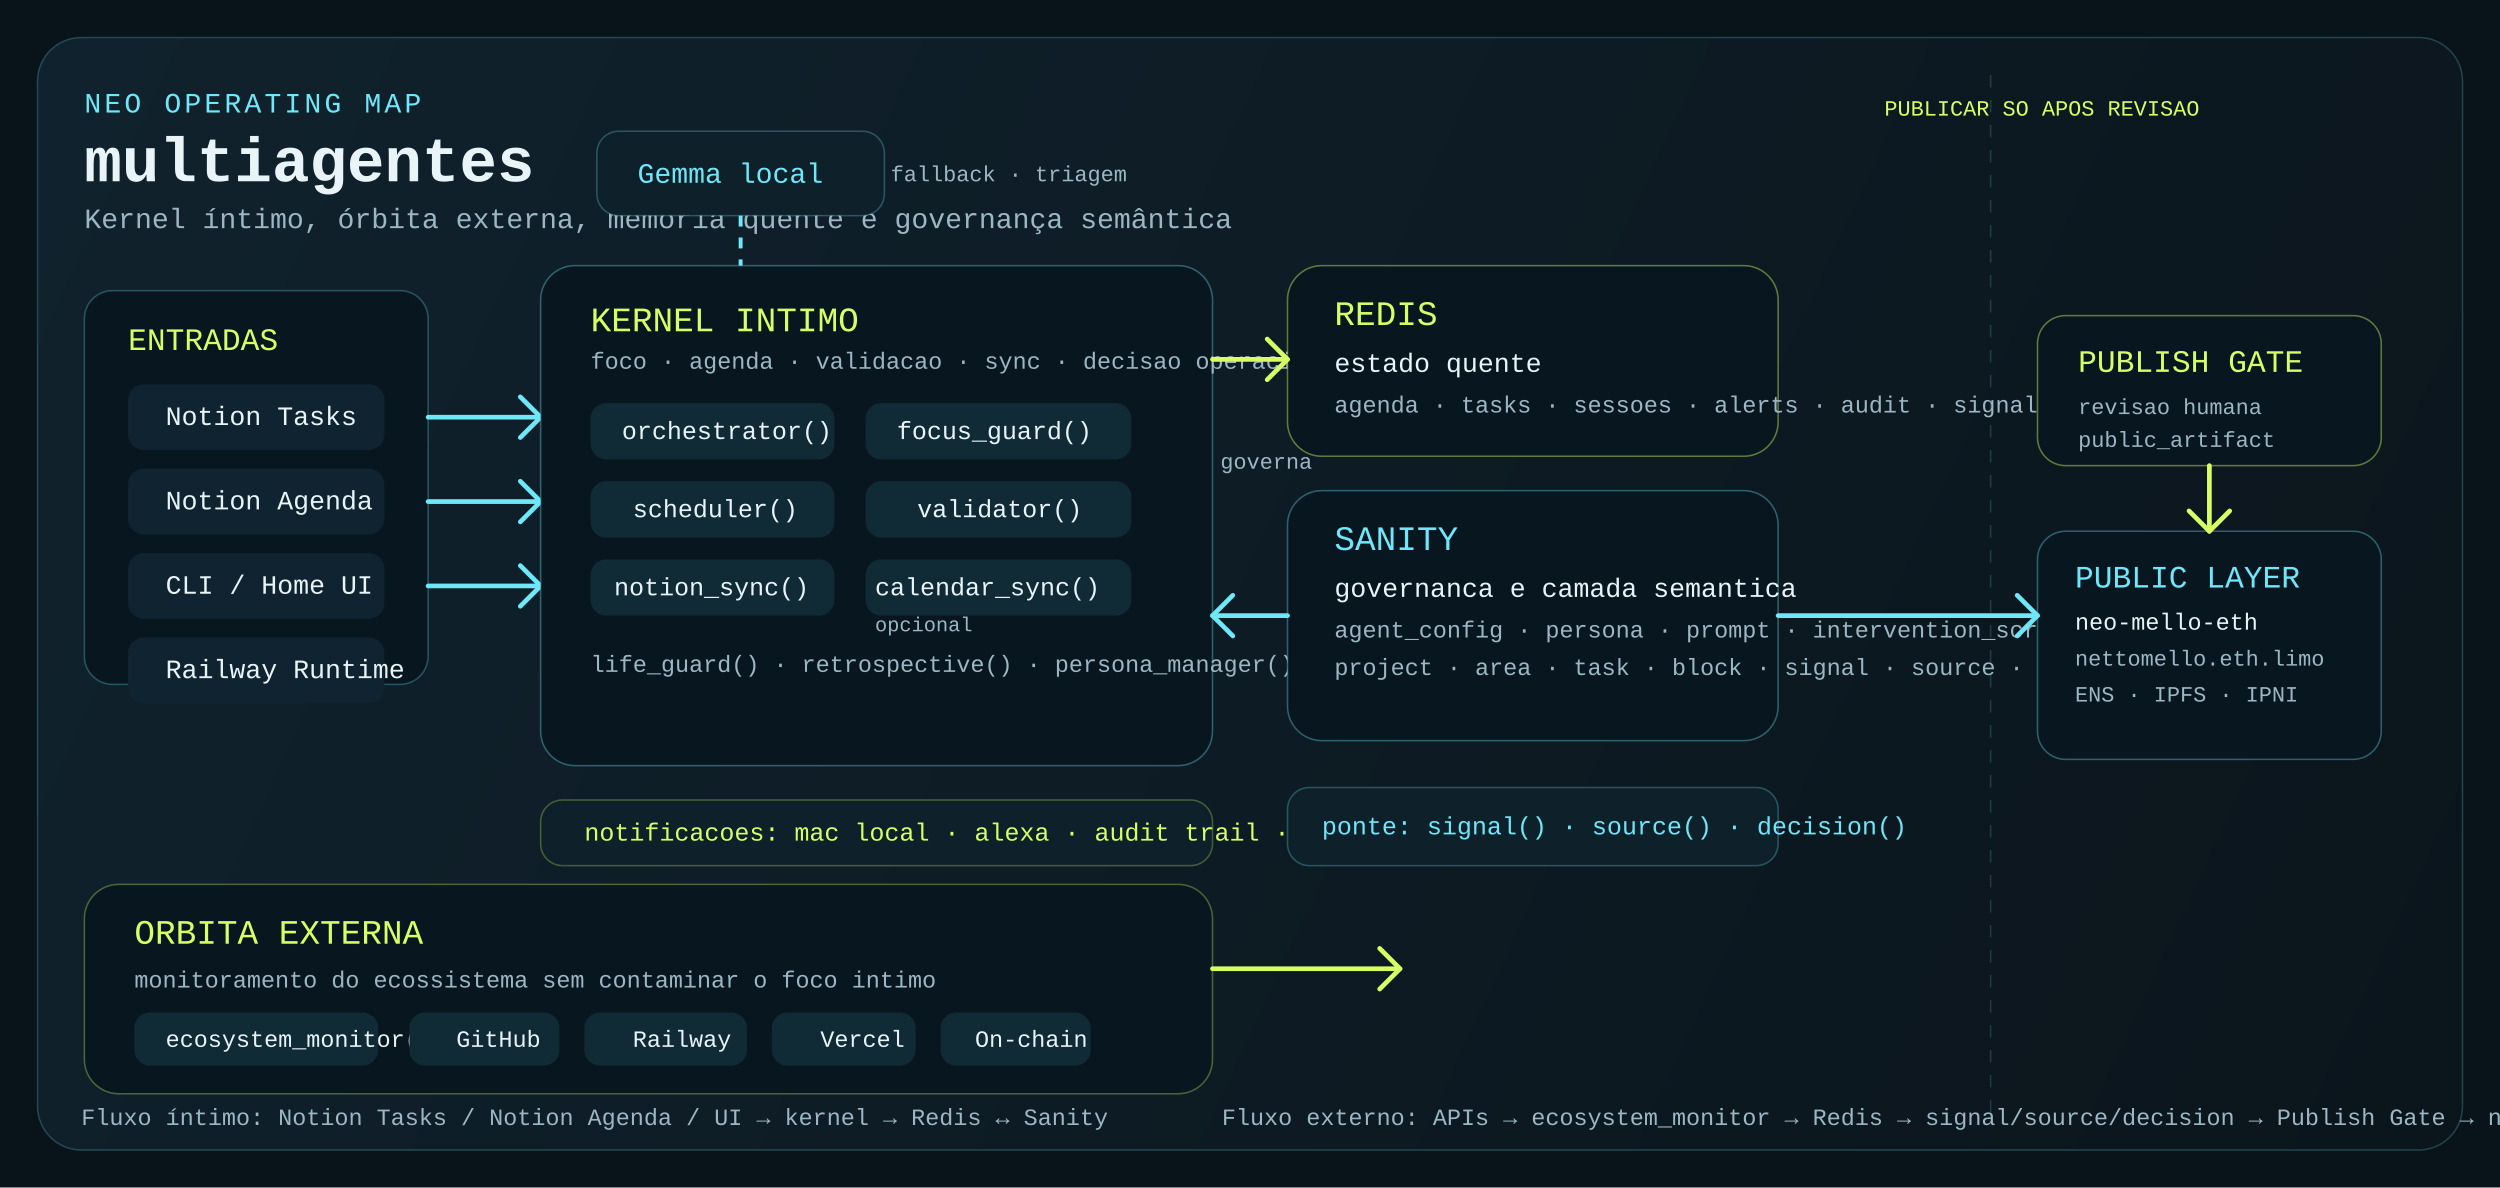
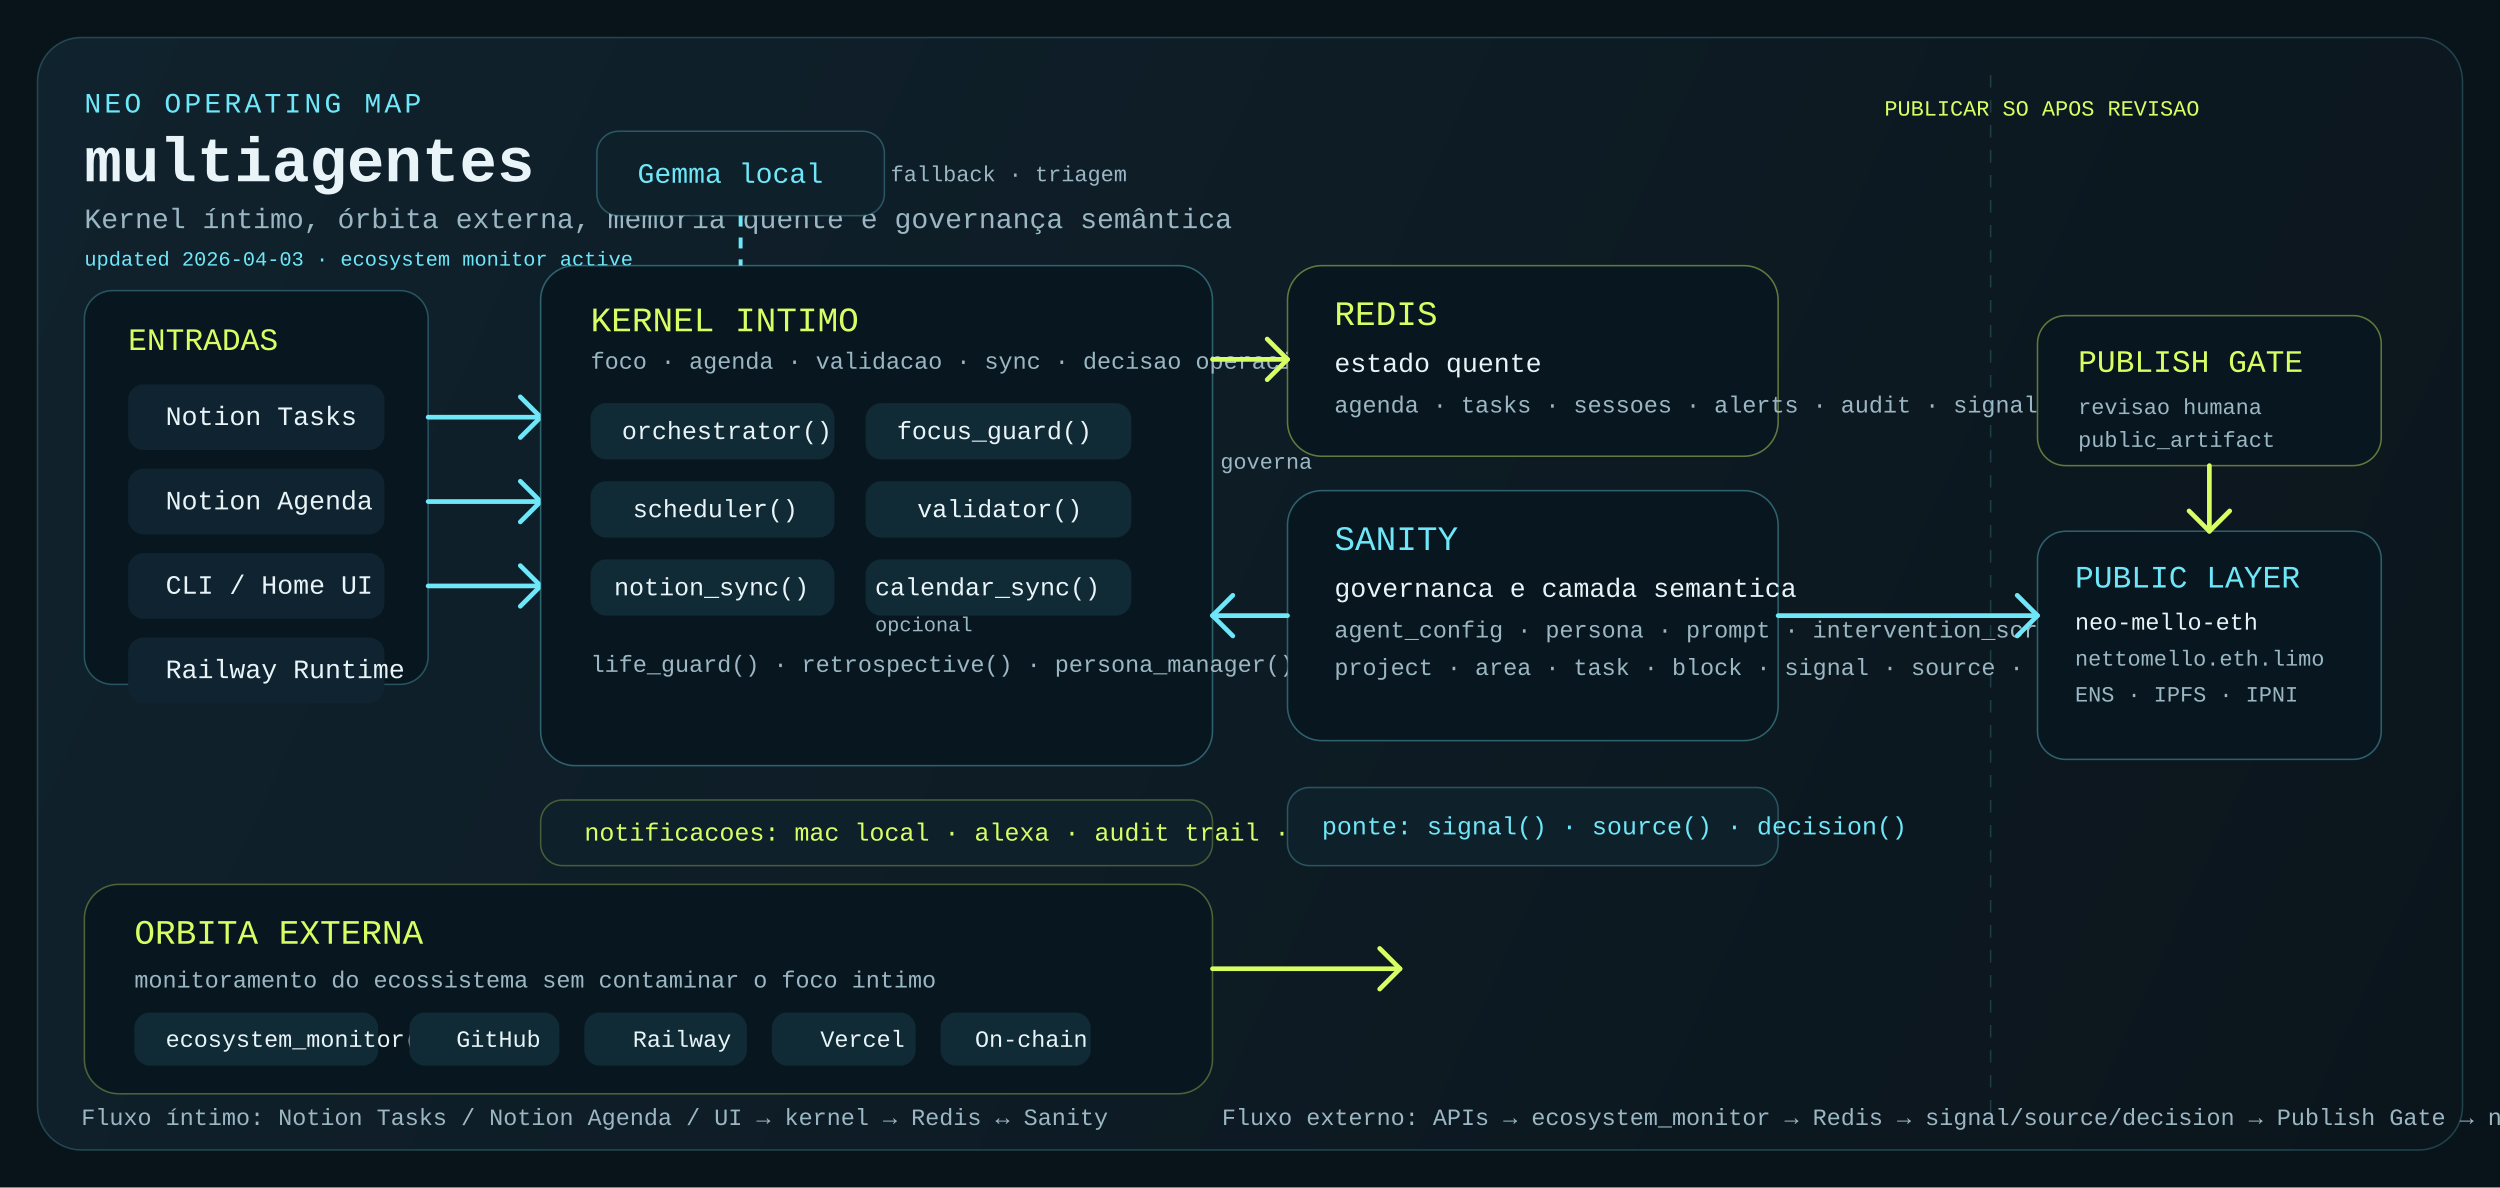
<svg xmlns="http://www.w3.org/2000/svg" width="1600" height="760" viewBox="0 0 1600 760" fill="none">
  <rect width="1600" height="760" fill="#09131A" />
  <rect x="24" y="24" width="1552" height="712" rx="28" fill="url(#bg)" stroke="#6EE7F9" stroke-opacity="0.22" />
  <text x="54" y="72" fill="#6EE7F9" font-family="ui-monospace, SFMono-Regular, Menlo, Monaco, Consolas, Liberation Mono, monospace" font-size="18" letter-spacing="2">NEO OPERATING MAP</text>
  <text x="54" y="116" fill="#E8F4F8" font-family="ui-monospace, SFMono-Regular, Menlo, Monaco, Consolas, Liberation Mono, monospace" font-size="40" font-weight="700">multiagentes</text>
  <text x="54" y="146" fill="#9BB7C3" font-family="ui-monospace, SFMono-Regular, Menlo, Monaco, Consolas, Liberation Mono, monospace" font-size="18">Kernel íntimo, órbita externa, memória quente e governança semântica</text>
+   <text x="54" y="170" fill="#6EE7F9" font-family="ui-monospace, SFMono-Regular, Menlo, Monaco, Consolas, Liberation Mono, monospace" font-size="13">updated 2026-04-03 · ecosystem monitor active</text>
  <path d="M1274 48V712" stroke="#6EE7F9" stroke-opacity="0.18" stroke-dasharray="8 8" />
  <text x="1206" y="74" fill="#D7FF64" font-family="ui-monospace, SFMono-Regular, Menlo, Monaco, Consolas, Liberation Mono, monospace" font-size="14">PUBLICAR SO APOS REVISAO</text>
  <rect x="54" y="186" width="220" height="252" rx="18" fill="#08171F" stroke="#6EE7F9" stroke-opacity="0.28" />
  <text x="82" y="224" fill="#D7FF64" font-family="ui-monospace, SFMono-Regular, Menlo, Monaco, Consolas, Liberation Mono, monospace" font-size="20">ENTRADAS</text>
  <rect x="82" y="246" width="164" height="42" rx="10" fill="#0F2430" />
  <text x="106" y="272" fill="#E8F4F8" font-family="ui-monospace, SFMono-Regular, Menlo, Monaco, Consolas, Liberation Mono, monospace" font-size="17">Notion Tasks</text>
  <rect x="82" y="300" width="164" height="42" rx="10" fill="#0F2430" />
  <text x="106" y="326" fill="#E8F4F8" font-family="ui-monospace, SFMono-Regular, Menlo, Monaco, Consolas, Liberation Mono, monospace" font-size="17">Notion Agenda</text>
  <rect x="82" y="354" width="164" height="42" rx="10" fill="#0F2430" />
  <text x="106" y="380" fill="#E8F4F8" font-family="ui-monospace, SFMono-Regular, Menlo, Monaco, Consolas, Liberation Mono, monospace" font-size="17">CLI / Home UI</text>
  <rect x="82" y="408" width="164" height="42" rx="10" fill="#0F2430" />
  <text x="106" y="434" fill="#E8F4F8" font-family="ui-monospace, SFMono-Regular, Menlo, Monaco, Consolas, Liberation Mono, monospace" font-size="17">Railway Runtime</text>
  <path d="M274 267H346" stroke="#6EE7F9" stroke-width="3" stroke-linecap="round" />
  <path d="M333 254L346 267L333 280" stroke="#6EE7F9" stroke-width="3" stroke-linecap="round" stroke-linejoin="round" />
  <path d="M274 321H346" stroke="#6EE7F9" stroke-width="3" stroke-linecap="round" />
  <path d="M333 308L346 321L333 334" stroke="#6EE7F9" stroke-width="3" stroke-linecap="round" stroke-linejoin="round" />
  <path d="M274 375H346" stroke="#6EE7F9" stroke-width="3" stroke-linecap="round" />
  <path d="M333 362L346 375L333 388" stroke="#6EE7F9" stroke-width="3" stroke-linecap="round" stroke-linejoin="round" />
  <rect x="346" y="170" width="430" height="320" rx="22" fill="#08171F" stroke="#6EE7F9" stroke-opacity="0.35" />
  <text x="378" y="212" fill="#D7FF64" font-family="ui-monospace, SFMono-Regular, Menlo, Monaco, Consolas, Liberation Mono, monospace" font-size="22">KERNEL INTIMO</text>
  <text x="378" y="236" fill="#9BB7C3" font-family="ui-monospace, SFMono-Regular, Menlo, Monaco, Consolas, Liberation Mono, monospace" font-size="15">foco · agenda · validacao · sync · decisao operacional</text>
  <rect x="378" y="258" width="156" height="36" rx="10" fill="#102B36" />
  <text x="398" y="281" fill="#E8F4F8" font-family="ui-monospace, SFMono-Regular, Menlo, Monaco, Consolas, Liberation Mono, monospace" font-size="16">orchestrator()</text>
  <rect x="554" y="258" width="170" height="36" rx="10" fill="#102B36" />
  <text x="574" y="281" fill="#E8F4F8" font-family="ui-monospace, SFMono-Regular, Menlo, Monaco, Consolas, Liberation Mono, monospace" font-size="16">focus_guard()</text>
  <rect x="378" y="308" width="156" height="36" rx="10" fill="#102B36" />
  <text x="405" y="331" fill="#E8F4F8" font-family="ui-monospace, SFMono-Regular, Menlo, Monaco, Consolas, Liberation Mono, monospace" font-size="16">scheduler()</text>
  <rect x="554" y="308" width="170" height="36" rx="10" fill="#102B36" />
  <text x="587" y="331" fill="#E8F4F8" font-family="ui-monospace, SFMono-Regular, Menlo, Monaco, Consolas, Liberation Mono, monospace" font-size="16">validator()</text>
  <rect x="378" y="358" width="156" height="36" rx="10" fill="#102B36" />
  <text x="393" y="381" fill="#E8F4F8" font-family="ui-monospace, SFMono-Regular, Menlo, Monaco, Consolas, Liberation Mono, monospace" font-size="16">notion_sync()</text>
  <rect x="554" y="358" width="170" height="36" rx="10" fill="#102B36" />
  <text x="560" y="381" fill="#E8F4F8" font-family="ui-monospace, SFMono-Regular, Menlo, Monaco, Consolas, Liberation Mono, monospace" font-size="16">calendar_sync()</text>
  <text x="560" y="404" fill="#9BB7C3" font-family="ui-monospace, SFMono-Regular, Menlo, Monaco, Consolas, Liberation Mono, monospace" font-size="13">opcional</text>
  <text x="378" y="430" fill="#9BB7C3" font-family="ui-monospace, SFMono-Regular, Menlo, Monaco, Consolas, Liberation Mono, monospace" font-size="15">life_guard() · retrospective() · persona_manager()</text>
  <rect x="346" y="512" width="430" height="42" rx="14" fill="#0E2029" stroke="#D7FF64" stroke-opacity="0.28" />
  <text x="374" y="538" fill="#D7FF64" font-family="ui-monospace, SFMono-Regular, Menlo, Monaco, Consolas, Liberation Mono, monospace" font-size="16">notificacoes: mac local · alexa · audit trail · alertas</text>
  <rect x="824" y="170" width="314" height="122" rx="22" fill="#08171F" stroke="#D7FF64" stroke-opacity="0.42" />
  <text x="854" y="208" fill="#D7FF64" font-family="ui-monospace, SFMono-Regular, Menlo, Monaco, Consolas, Liberation Mono, monospace" font-size="22">REDIS</text>
  <text x="854" y="238" fill="#E8F4F8" font-family="ui-monospace, SFMono-Regular, Menlo, Monaco, Consolas, Liberation Mono, monospace" font-size="17">estado quente</text>
  <text x="854" y="264" fill="#9BB7C3" font-family="ui-monospace, SFMono-Regular, Menlo, Monaco, Consolas, Liberation Mono, monospace" font-size="15">agenda · tasks · sessoes · alerts · audit · signals quentes</text>
  <rect x="824" y="314" width="314" height="160" rx="22" fill="#08171F" stroke="#6EE7F9" stroke-opacity="0.35" />
  <text x="854" y="352" fill="#6EE7F9" font-family="ui-monospace, SFMono-Regular, Menlo, Monaco, Consolas, Liberation Mono, monospace" font-size="22">SANITY</text>
  <text x="854" y="382" fill="#E8F4F8" font-family="ui-monospace, SFMono-Regular, Menlo, Monaco, Consolas, Liberation Mono, monospace" font-size="17">governanca e camada semantica</text>
  <text x="854" y="408" fill="#9BB7C3" font-family="ui-monospace, SFMono-Regular, Menlo, Monaco, Consolas, Liberation Mono, monospace" font-size="15">agent_config · persona · prompt · intervention_script</text>
  <text x="854" y="432" fill="#9BB7C3" font-family="ui-monospace, SFMono-Regular, Menlo, Monaco, Consolas, Liberation Mono, monospace" font-size="15">project · area · task · block · signal · source · decision</text>
  <path d="M776 230H824" stroke="#D7FF64" stroke-width="3" stroke-linecap="round" />
  <path d="M811 217L824 230L811 243" stroke="#D7FF64" stroke-width="3" stroke-linecap="round" stroke-linejoin="round" />
  <path d="M824 394H776" stroke="#6EE7F9" stroke-width="3" stroke-linecap="round" />
  <path d="M789 381L776 394L789 407" stroke="#6EE7F9" stroke-width="3" stroke-linecap="round" stroke-linejoin="round" />
  <text x="781" y="300" fill="#9BB7C3" font-family="ui-monospace, SFMono-Regular, Menlo, Monaco, Consolas, Liberation Mono, monospace" font-size="14">governa</text>
  <rect x="824" y="504" width="314" height="50" rx="14" fill="#0E2029" stroke="#6EE7F9" stroke-opacity="0.28" />
  <text x="846" y="534" fill="#6EE7F9" font-family="ui-monospace, SFMono-Regular, Menlo, Monaco, Consolas, Liberation Mono, monospace" font-size="16">ponte: signal() · source() · decision()</text>
  <rect x="382" y="84" width="184" height="54" rx="14" fill="#0E2029" stroke="#6EE7F9" stroke-opacity="0.28" />
  <text x="408" y="117" fill="#6EE7F9" font-family="ui-monospace, SFMono-Regular, Menlo, Monaco, Consolas, Liberation Mono, monospace" font-size="18">Gemma local</text>
  <text x="570" y="116" fill="#9BB7C3" font-family="ui-monospace, SFMono-Regular, Menlo, Monaco, Consolas, Liberation Mono, monospace" font-size="14">fallback · triagem</text>
  <path d="M474 138V170" stroke="#6EE7F9" stroke-width="2.5" stroke-dasharray="7 7" />
  <rect x="54" y="566" width="722" height="134" rx="22" fill="#08171F" stroke="#D7FF64" stroke-opacity="0.32" />
  <text x="86" y="604" fill="#D7FF64" font-family="ui-monospace, SFMono-Regular, Menlo, Monaco, Consolas, Liberation Mono, monospace" font-size="22">ORBITA EXTERNA</text>
  <text x="86" y="632" fill="#9BB7C3" font-family="ui-monospace, SFMono-Regular, Menlo, Monaco, Consolas, Liberation Mono, monospace" font-size="15">monitoramento do ecossistema sem contaminar o foco intimo</text>
  <rect x="86" y="648" width="156" height="34" rx="10" fill="#102B36" />
  <text x="106" y="670" fill="#E8F4F8" font-family="ui-monospace, SFMono-Regular, Menlo, Monaco, Consolas, Liberation Mono, monospace" font-size="15">ecosystem_monitor()</text>
  <rect x="262" y="648" width="96" height="34" rx="10" fill="#102B36" />
  <text x="292" y="670" fill="#E8F4F8" font-family="ui-monospace, SFMono-Regular, Menlo, Monaco, Consolas, Liberation Mono, monospace" font-size="15">GitHub</text>
  <rect x="374" y="648" width="104" height="34" rx="10" fill="#102B36" />
  <text x="405" y="670" fill="#E8F4F8" font-family="ui-monospace, SFMono-Regular, Menlo, Monaco, Consolas, Liberation Mono, monospace" font-size="15">Railway</text>
  <rect x="494" y="648" width="92" height="34" rx="10" fill="#102B36" />
  <text x="525" y="670" fill="#E8F4F8" font-family="ui-monospace, SFMono-Regular, Menlo, Monaco, Consolas, Liberation Mono, monospace" font-size="15">Vercel</text>
  <rect x="602" y="648" width="96" height="34" rx="10" fill="#102B36" />
  <text x="624" y="670" fill="#E8F4F8" font-family="ui-monospace, SFMono-Regular, Menlo, Monaco, Consolas, Liberation Mono, monospace" font-size="15">On-chain</text>
  <path d="M776 620H896" stroke="#D7FF64" stroke-width="3" stroke-linecap="round" />
  <path d="M883 607L896 620L883 633" stroke="#D7FF64" stroke-width="3" stroke-linecap="round" stroke-linejoin="round" />
  <rect x="1304" y="202" width="220" height="96" rx="18" fill="#08171F" stroke="#D7FF64" stroke-opacity="0.42" />
  <text x="1330" y="238" fill="#D7FF64" font-family="ui-monospace, SFMono-Regular, Menlo, Monaco, Consolas, Liberation Mono, monospace" font-size="20">PUBLISH GATE</text>
  <text x="1330" y="265" fill="#9BB7C3" font-family="ui-monospace, SFMono-Regular, Menlo, Monaco, Consolas, Liberation Mono, monospace" font-size="14">revisao humana</text>
  <text x="1330" y="286" fill="#9BB7C3" font-family="ui-monospace, SFMono-Regular, Menlo, Monaco, Consolas, Liberation Mono, monospace" font-size="14">public_artifact</text>
  <rect x="1304" y="340" width="220" height="146" rx="18" fill="#08171F" stroke="#6EE7F9" stroke-opacity="0.35" />
  <text x="1328" y="376" fill="#6EE7F9" font-family="ui-monospace, SFMono-Regular, Menlo, Monaco, Consolas, Liberation Mono, monospace" font-size="20">PUBLIC LAYER</text>
  <text x="1328" y="403" fill="#E8F4F8" font-family="ui-monospace, SFMono-Regular, Menlo, Monaco, Consolas, Liberation Mono, monospace" font-size="15">neo-mello-eth</text>
  <text x="1328" y="426" fill="#9BB7C3" font-family="ui-monospace, SFMono-Regular, Menlo, Monaco, Consolas, Liberation Mono, monospace" font-size="14">nettomello.eth.limo</text>
  <text x="1328" y="449" fill="#9BB7C3" font-family="ui-monospace, SFMono-Regular, Menlo, Monaco, Consolas, Liberation Mono, monospace" font-size="14">ENS · IPFS · IPNI</text>
  <path d="M1138 394H1304" stroke="#6EE7F9" stroke-width="3" stroke-linecap="round" />
  <path d="M1291 381L1304 394L1291 407" stroke="#6EE7F9" stroke-width="3" stroke-linecap="round" stroke-linejoin="round" />
  <path d="M1414 298V340" stroke="#D7FF64" stroke-width="3" stroke-linecap="round" />
  <path d="M1401 327L1414 340L1427 327" stroke="#D7FF64" stroke-width="3" stroke-linecap="round" stroke-linejoin="round" />
  <text x="52" y="720" fill="#9BB7C3" font-family="ui-monospace, SFMono-Regular, Menlo, Monaco, Consolas, Liberation Mono, monospace" font-size="15">Fluxo íntimo: Notion Tasks / Notion Agenda / UI → kernel → Redis ↔ Sanity</text>
  <text x="782" y="720" fill="#9BB7C3" font-family="ui-monospace, SFMono-Regular, Menlo, Monaco, Consolas, Liberation Mono, monospace" font-size="15">Fluxo externo: APIs → ecosystem_monitor → Redis → signal/source/decision → Publish Gate → neo-mello-eth</text>
  <defs>
    <linearGradient id="bg" x1="42" y1="32" x2="1540" y2="728" gradientUnits="userSpaceOnUse">
      <stop stop-color="#10222D" />
      <stop offset="1" stop-color="#0B151C" />
    </linearGradient>
  </defs>
</svg>
